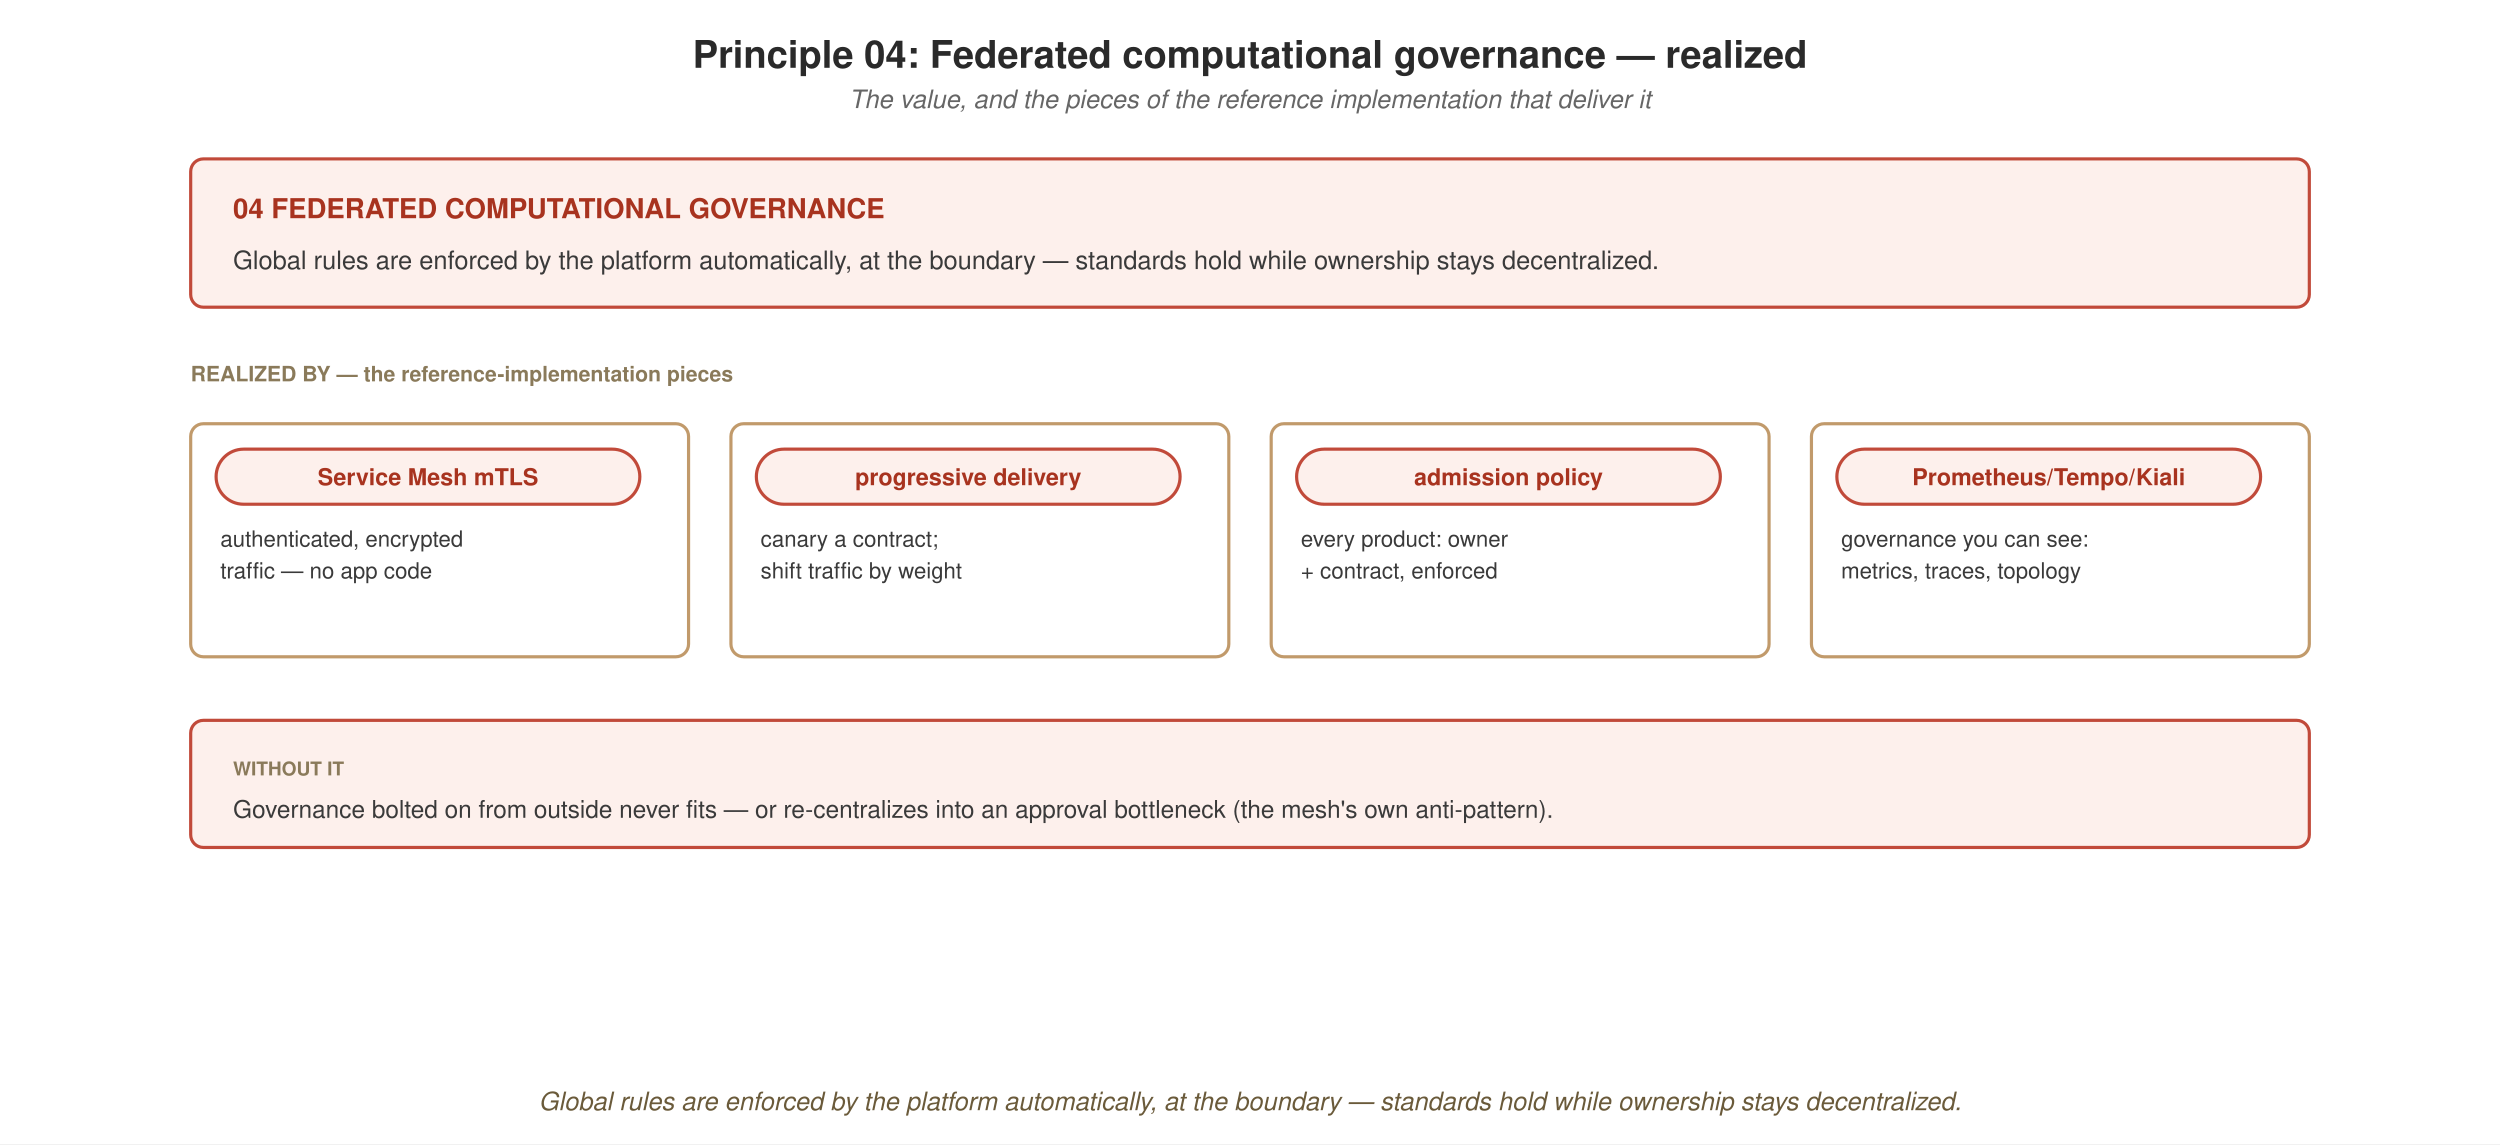
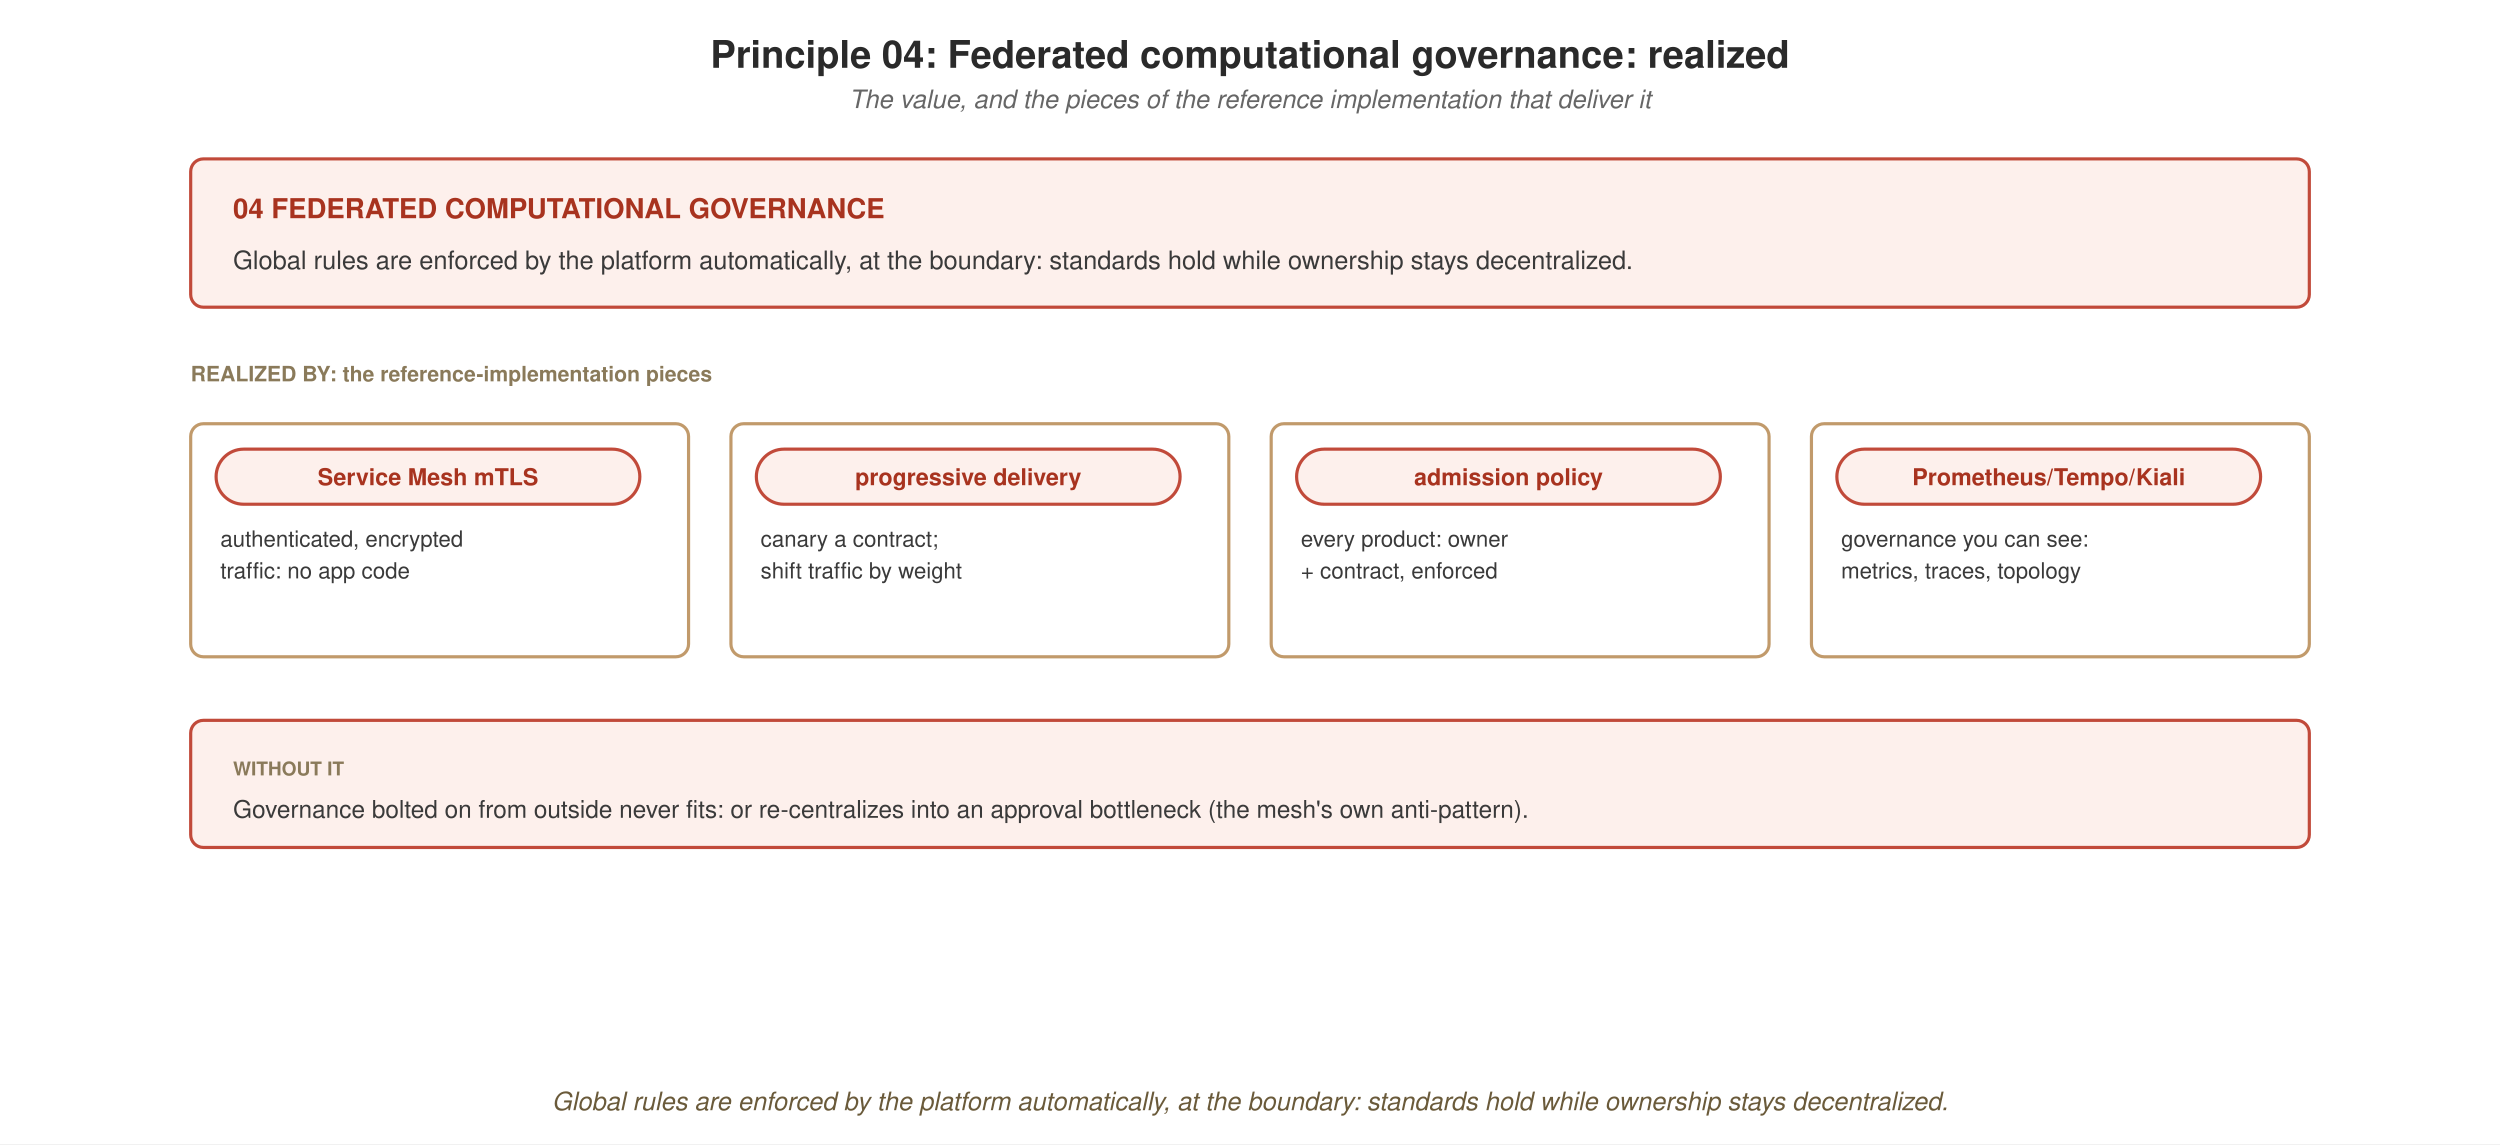
<svg xmlns="http://www.w3.org/2000/svg" viewBox="0 0 1180 540" font-family="Helvetica, -apple-system, 'Segoe UI', Roboto, sans-serif">
  <rect x="0" y="0" width="1180" height="540" fill="#ffffff" />
  <defs>
    <marker id="arr" viewBox="0 0 10 10" refX="9" refY="5" markerWidth="7" markerHeight="7" orient="auto-start-reverse">
      <path d="M0,0 L10,5 L0,10 z" fill="#5a5a5a" />
    </marker>
    <marker id="arrR" viewBox="0 0 10 10" refX="9" refY="5" markerWidth="7" markerHeight="7" orient="auto-start-reverse">
      <path d="M0,0 L10,5 L0,10 z" fill="#c14a3a" />
    </marker>
    <marker id="arrB" viewBox="0 0 10 10" refX="9" refY="5" markerWidth="7" markerHeight="7" orient="auto-start-reverse">
      <path d="M0,0 L10,5 L0,10 z" fill="#2c5aa0" />
    </marker>
    <marker id="arrG" viewBox="0 0 10 10" refX="9" refY="5" markerWidth="7" markerHeight="7" orient="auto-start-reverse">
      <path d="M0,0 L10,5 L0,10 z" fill="#5a8a3a" />
    </marker>
  </defs>
-   <text x="590" y="32" font-size="18" fill="#2a2a2a" text-anchor="middle" font-weight="700">Principle 04: Federated computational governance — realized</text>
+   <text x="590" y="32" font-size="18" fill="#2a2a2a" text-anchor="middle" font-weight="700">Principle 04: Federated computational governance: realized</text>
  <text x="590" y="51" font-size="12" fill="#666666" text-anchor="middle" font-style="italic">The value, and the pieces of the reference implementation that deliver it</text>
  <rect x="90" y="75" width="1000" height="70" fill="#fdf0ec" stroke="#c14a3a" stroke-width="1.5" rx="6" />
  <text x="110" y="103" font-size="13" fill="#a8331f" text-anchor="start" font-weight="700">04  FEDERATED COMPUTATIONAL GOVERNANCE</text>
-   <text x="110" y="127" font-size="12" fill="#3a3a3a" text-anchor="start">Global rules are enforced by the platform automatically, at the boundary — standards hold while ownership stays decentralized.</text>
-   <text x="90" y="180" font-size="10" fill="#8a7a5a" text-anchor="start" font-weight="600">REALIZED BY — the reference-implementation pieces</text>
+   <text x="110" y="127" font-size="12" fill="#3a3a3a" text-anchor="start">Global rules are enforced by the platform automatically, at the boundary: standards hold while ownership stays decentralized.</text>
+   <text x="90" y="180" font-size="10" fill="#8a7a5a" text-anchor="start" font-weight="600">REALIZED BY: the reference-implementation pieces</text>
  <rect x="90" y="200" width="235" height="110" fill="#ffffff" stroke="#c19a6b" stroke-width="1.5" rx="6" />
  <rect x="102" y="212" width="200" height="26" fill="#fdf0ec" stroke="#c14a3a" stroke-width="1.5" rx="13" />
  <text x="202" y="229" font-size="11" fill="#a8331f" text-anchor="middle" font-weight="700">Service Mesh mTLS</text>
  <text x="104" y="258" font-size="10.5" fill="#3a3a3a" text-anchor="start">authenticated, encrypted</text>
-   <text x="104" y="273" font-size="10.5" fill="#3a3a3a" text-anchor="start">traffic — no app code</text>
+   <text x="104" y="273" font-size="10.5" fill="#3a3a3a" text-anchor="start">traffic: no app code</text>
  <rect x="345" y="200" width="235" height="110" fill="#ffffff" stroke="#c19a6b" stroke-width="1.5" rx="6" />
  <rect x="357" y="212" width="200" height="26" fill="#fdf0ec" stroke="#c14a3a" stroke-width="1.5" rx="13" />
  <text x="457" y="229" font-size="11" fill="#a8331f" text-anchor="middle" font-weight="700">progressive delivery</text>
  <text x="359" y="258" font-size="10.5" fill="#3a3a3a" text-anchor="start">canary a contract;</text>
  <text x="359" y="273" font-size="10.5" fill="#3a3a3a" text-anchor="start">shift traffic by weight</text>
  <rect x="600" y="200" width="235" height="110" fill="#ffffff" stroke="#c19a6b" stroke-width="1.5" rx="6" />
  <rect x="612" y="212" width="200" height="26" fill="#fdf0ec" stroke="#c14a3a" stroke-width="1.5" rx="13" />
  <text x="712" y="229" font-size="11" fill="#a8331f" text-anchor="middle" font-weight="700">admission policy</text>
  <text x="614" y="258" font-size="10.5" fill="#3a3a3a" text-anchor="start">every product: owner</text>
  <text x="614" y="273" font-size="10.5" fill="#3a3a3a" text-anchor="start">+ contract, enforced</text>
  <rect x="855" y="200" width="235" height="110" fill="#ffffff" stroke="#c19a6b" stroke-width="1.5" rx="6" />
  <rect x="867" y="212" width="200" height="26" fill="#fdf0ec" stroke="#c14a3a" stroke-width="1.5" rx="13" />
  <text x="967" y="229" font-size="11" fill="#a8331f" text-anchor="middle" font-weight="700">Prometheus/Tempo/Kiali</text>
  <text x="869" y="258" font-size="10.5" fill="#3a3a3a" text-anchor="start">governance you can see:</text>
  <text x="869" y="273" font-size="10.5" fill="#3a3a3a" text-anchor="start">metrics, traces, topology</text>
  <rect x="90" y="340" width="1000" height="60" fill="#fdf0ec" stroke="#c14a3a" stroke-width="1.5" rx="6" />
  <text x="110" y="366" font-size="9" fill="#8a7a5a" text-anchor="start" font-weight="600">WITHOUT IT</text>
-   <text x="110" y="386" font-size="11.5" fill="#3a3a3a" text-anchor="start">Governance bolted on from outside never fits — or re-centralizes into an approval bottleneck (the mesh's own anti-pattern).</text>
-   <text x="590" y="524" font-size="12" fill="#6a5a3a" text-anchor="middle" font-style="italic">Global rules are enforced by the platform automatically, at the boundary — standards hold while ownership stays decentralized.</text>
+   <text x="110" y="386" font-size="11.5" fill="#3a3a3a" text-anchor="start">Governance bolted on from outside never fits: or re-centralizes into an approval bottleneck (the mesh's own anti-pattern).</text>
+   <text x="590" y="524" font-size="12" fill="#6a5a3a" text-anchor="middle" font-style="italic">Global rules are enforced by the platform automatically, at the boundary: standards hold while ownership stays decentralized.</text>
</svg>
